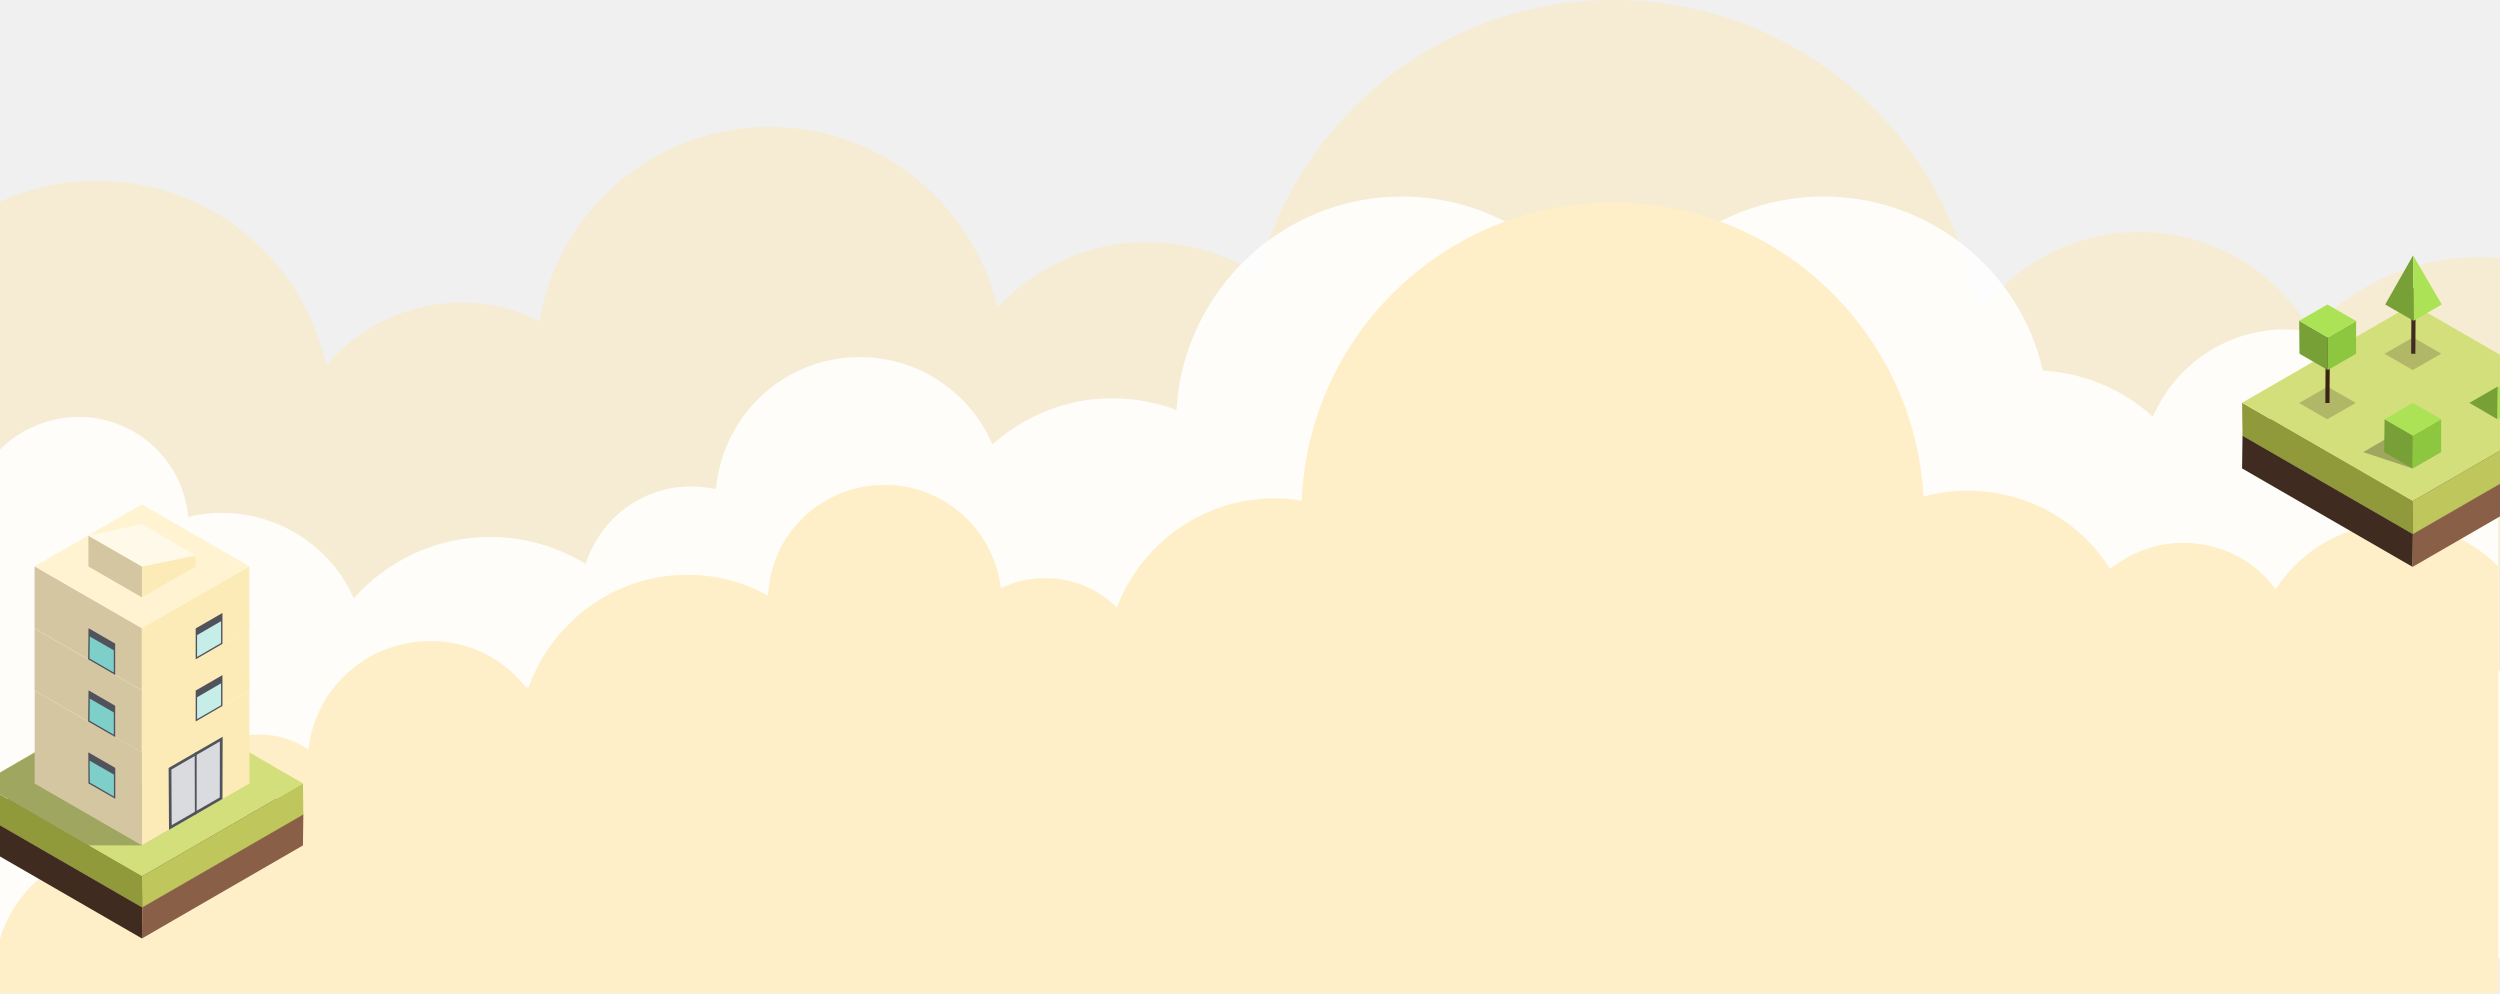
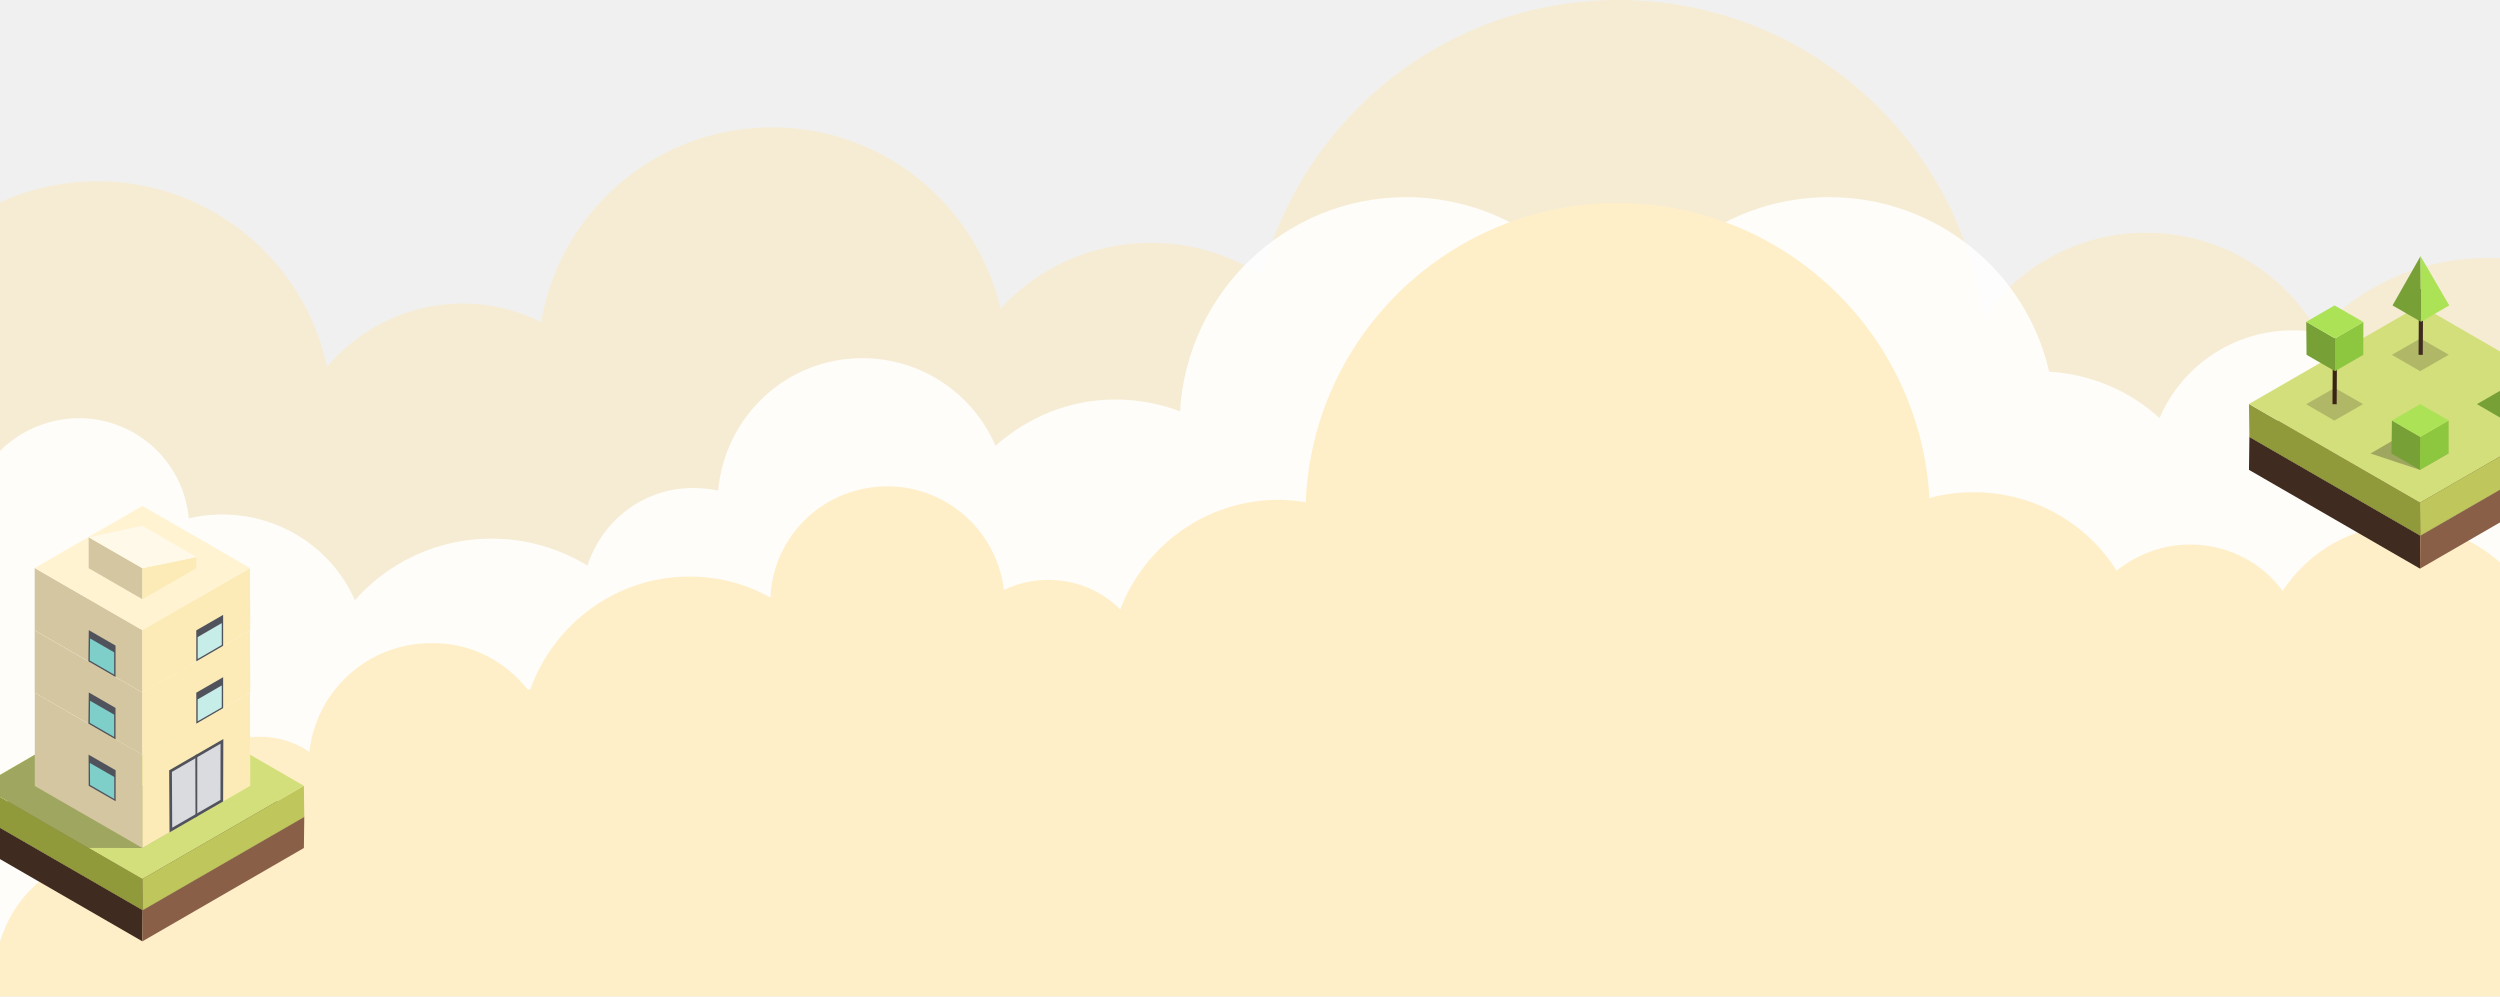
- <svg xmlns="http://www.w3.org/2000/svg" width="1958" height="778" viewBox="0 0 1958 778" fill="none">
-   <g clip-path="url(#clip0_221_4164)">
+ <svg xmlns="http://www.w3.org/2000/svg" width="1952" height="778" viewBox="0 0 1952 778" fill="none">
+   <g clip-path="url(#clip0_234_4151)">
    <path opacity="0.43" fill-rule="evenodd" clip-rule="evenodd" d="M1942.2 201.441C1947.47 201.441 1952.73 201.441 1958 202.099V566.799V718.208H0V560.216V490.435V157.993C23.035 147.46 49.361 141.535 76.346 141.535C163.88 141.535 237.593 203.415 255.363 286.362C281.031 256.08 319.203 236.989 361.325 236.989C383.044 236.989 404.105 242.255 422.533 251.472C437.012 165.234 512.042 99.404 602.867 99.404C689.742 99.404 762.139 159.968 781.226 240.939C810.184 209.34 852.306 189.591 898.376 189.591C930.626 189.591 960.243 198.807 985.252 215.265C1017.5 91.504 1129.39 0 1263.65 0C1409.1 0 1529.54 107.962 1548.63 248.18C1576.27 208.024 1623 181.691 1675.65 181.691C1732.91 181.691 1782.93 212.632 1809.92 259.371C1842.82 223.165 1890.21 201.441 1942.2 201.441Z" fill="#FFE7AD" />
-     <path fill-rule="evenodd" clip-rule="evenodd" d="M1958 525.212V667.406V750.352H0V625.274V592.359V473.206V352.079C9.214 342.863 20.403 335.621 34.224 331.013C79.636 315.872 128.339 340.229 143.477 385.652C145.451 392.235 146.768 398.16 147.426 404.743C200.736 392.235 255.363 419.226 277.082 468.598C303.408 438.975 341.58 420.542 383.702 420.542C411.345 420.542 437.012 428.442 458.731 441.608C469.92 406.718 502.169 381.044 541 381.044C547.582 381.044 554.163 381.702 560.745 383.019C566.01 325.088 614.055 279.665 673.289 279.665C720.017 279.665 760.165 307.972 777.277 348.129C802.286 325.747 835.194 311.922 870.734 311.922C888.504 311.922 905.616 315.214 921.412 321.139C926.677 228.318 1003.68 153.93 1097.8 153.93C1173.48 153.93 1237.98 201.327 1262.99 267.816C1288 201.327 1352.5 153.93 1428.19 153.93C1511.77 153.93 1582.2 211.86 1599.97 290.198C1632.87 292.173 1663.15 305.339 1686.18 326.405C1703.3 286.249 1743.44 257.941 1790.17 257.941C1849.4 257.941 1898.11 303.364 1902.72 361.295C1909.3 359.978 1915.22 359.32 1922.46 359.32C1934.96 359.32 1946.15 361.953 1956.68 366.561V525.212H1958Z" fill="white" fill-opacity="0.88" />
+     <path fill-rule="evenodd" clip-rule="evenodd" d="M1958 525.212V667.406V750.352H0V625.274V592.359V473.206V352.079C9.214 342.863 20.403 335.621 34.224 331.013C79.636 315.872 128.339 340.229 143.477 385.652C145.451 392.235 146.768 398.16 147.426 404.743C200.736 392.235 255.363 419.226 277.082 468.598C303.408 438.975 341.581 420.542 383.702 420.542C411.345 420.542 437.012 428.442 458.731 441.608C469.92 406.718 502.169 381.044 541 381.044C547.582 381.044 554.163 381.702 560.745 383.019C566.01 325.088 614.055 279.665 673.289 279.665C720.017 279.665 760.165 307.972 777.277 348.129C802.286 325.747 835.194 311.922 870.734 311.922C888.504 311.922 905.616 315.214 921.412 321.139C926.677 228.318 1003.68 153.93 1097.8 153.93C1173.48 153.93 1237.98 201.327 1262.99 267.816C1288 201.327 1352.5 153.93 1428.19 153.93C1511.77 153.93 1582.2 211.86 1599.97 290.198C1632.87 292.173 1663.15 305.339 1686.18 326.405C1703.3 286.249 1743.44 257.941 1790.17 257.941C1849.41 257.941 1898.11 303.364 1902.72 361.295C1909.3 359.978 1915.22 359.32 1922.46 359.32C1934.96 359.32 1946.15 361.953 1956.68 366.561V525.212H1958Z" fill="white" fill-opacity="0.88" />
    <path fill-rule="evenodd" clip-rule="evenodd" d="M412.003 538.38H413.977C432.405 487.032 481.109 450.167 538.368 450.167C561.403 450.167 583.122 456.092 601.55 466.625C603.525 417.91 643.672 379.729 693.033 379.729C739.762 379.729 778.593 415.277 783.858 460.7C794.389 455.434 806.235 452.8 818.74 452.8C840.459 452.8 860.204 461.358 874.683 475.841C893.769 425.81 941.814 390.262 998.415 390.262C1005.66 390.262 1012.89 390.92 1019.48 392.236C1024.74 261.893 1132.02 158.539 1262.99 158.539C1393.31 158.539 1499.27 260.576 1506.51 388.945C1517.7 385.653 1529.54 384.337 1541.39 384.337C1588.12 384.337 1629.58 408.694 1652.62 445.559C1668.41 433.051 1688.16 425.152 1709.88 425.152C1739.49 425.152 1765.82 438.976 1782.27 461.358C1802.68 430.418 1836.9 410.011 1876.39 410.011C1907.98 410.011 1936.28 423.177 1956.68 443.584C1956.68 554.837 1956.68 666.749 1956.68 778.002H0V735.212C20.403 668.065 98.064 650.291 140.186 667.407C137.554 660.166 135.579 651.608 135.579 643.05C135.579 605.526 165.854 575.245 203.369 575.245C217.848 575.245 231.011 579.853 241.542 587.094C246.807 539.038 287.612 502.173 336.315 502.173C367.248 501.515 394.233 515.997 412.003 538.38Z" fill="#FFEFC9" />
    <path d="M-15 662.126L-14.691 637.835L111.407 710.631L111.175 735L-15 662.126Z" fill="#3F2B20" />
    <path d="M111.176 735L111.408 710.631L237.583 637.835L237.274 662.126L111.176 735Z" fill="#895F47" />
    <path d="M111.406 710.632L237.582 637.835L111.406 565.039L-14.691 637.835L111.406 710.632Z" fill="#5E412F" />
    <path d="M-14.691 637.835L-15 613.544L111.175 686.34L111.407 710.632L-14.691 637.835Z" fill="#909A3A" />
    <path d="M111.408 710.632L111.176 686.34L237.274 613.544L237.583 637.835L111.408 710.632Z" fill="#BEC65C" />
    <path d="M111.175 540.67L237.273 613.544L111.175 686.34L-15 613.544L111.175 540.67Z" fill="#D3DF7B" />
    <path opacity="0.3" d="M111.174 662.126L69.245 662.049L-14.691 613.699L48.203 577.03L153.259 637.835L111.174 662.126Z" fill="#231F20" />
    <path d="M111.176 662.126L27.162 613.698V540.825L111.176 589.33V662.126Z" fill="#D3C6A1" />
    <path d="M195.422 613.544L111.176 662.126V589.33L195.19 540.825L195.422 613.544Z" fill="#FCEBB6" />
    <path d="M195.189 540.825L111.176 492.32L27.162 540.825L111.176 589.33L195.189 540.825Z" fill="#FFF3D2" />
    <path d="M132.372 649.903L132.062 601.476L174.379 577.03L174.224 625.767L132.372 649.903Z" fill="#50535B" />
    <path d="M134.461 646.267L134.229 602.713L172.213 580.666L172.135 624.529L134.461 646.267Z" fill="#DADBDF" />
    <path d="M152.641 638.222L152.486 589.717L154.034 588.789V637.371L152.641 638.222Z" fill="#50535B" />
    <path d="M69.247 613.544L69.17 589.252L90.289 601.398V625.612L69.247 613.544Z" fill="#50535B" />
    <path d="M70.331 612.925L70.176 595.75L89.207 606.658V623.832L70.331 612.925Z" fill="#7ECECA" />
    <path d="M111.098 589.33L27.084 540.825V492.165L111.098 540.67V589.33Z" fill="#D3C6A1" />
    <path d="M195.421 540.67L111.098 589.33V540.67L195.189 492.165L195.421 540.67Z" fill="#FCEBB6" />
    <path d="M195.189 492.165L111.175 443.66L27.084 492.165L111.098 540.67L195.189 492.165Z" fill="#FFF3D2" />
    <path d="M90.21 577.261V552.738L69.323 540.67L69.014 565.039L90.21 577.261Z" fill="#50535B" />
    <path d="M89.128 575.405V557.998L70.33 547.168L70.098 564.419L89.128 575.405Z" fill="#7ECECA" />
    <path d="M153.26 565.039V540.825L174.224 528.756V552.893L153.26 565.039Z" fill="#50535B" />
    <path d="M154.344 563.182V546.085L173.142 535.177V552.351L154.344 563.182Z" fill="#C7EDE8" />
    <path d="M111.098 540.67L27.084 492.165V443.505L111.098 492.01V540.67Z" fill="#D3C6A1" />
    <path d="M195.421 492.01L111.098 540.67V492.01L195.189 443.505L195.421 492.01Z" fill="#FCEBB6" />
    <path d="M195.189 443.505L111.175 395L27.084 443.505L111.098 492.01L195.189 443.505Z" fill="#FFF3D2" />
    <path d="M90.21 528.602V504.079L69.323 492.01L69.014 516.379L90.21 528.602Z" fill="#50535B" />
    <path d="M89.128 526.745V509.339L70.33 498.508L70.098 515.76L89.128 526.745Z" fill="#7ECECA" />
    <path d="M153.26 516.379V492.165L174.224 480.097V504.233L153.26 516.379Z" fill="#50535B" />
    <path d="M154.344 514.522V497.425L173.142 486.518V503.614L154.344 514.522Z" fill="#C7EDE8" />
    <path d="M69.246 443.659V419.523L111.176 443.659V467.873L69.246 443.659Z" fill="#D3C6A1" />
    <path d="M153.26 443.66V434.996L111.176 443.66V467.874L153.26 443.66Z" fill="#FCEBB6" />
    <path d="M111.176 410.472L153.26 434.995L111.176 443.66L69.246 419.523L111.176 410.472Z" fill="#FFF9E9" />
-     <path d="M1756 366.869L1756.33 341.159L1889.79 418.207L1889.55 443.999L1756 366.869Z" fill="#3F2B20" />
+     <path d="M1756 366.869L1756.33 341.159L1889.79 418.207L1889.54 443.999L1756 366.869Z" fill="#3F2B20" />
    <path d="M1889.54 443.999L1889.79 418.207L2023.34 341.159L2023.01 366.869L1889.54 443.999Z" fill="#895F47" />
    <path d="M1889.79 418.208L2023.34 341.16L1889.79 264.111L1756.33 341.16L1889.79 418.208Z" fill="#5E412F" />
-     <path d="M1756.33 341.159L1756 315.449L1889.55 392.498L1889.79 418.208L1756.33 341.159Z" fill="#909A3A" />
+     <path d="M1756.33 341.159L1756 315.449L1889.54 392.498L1889.79 418.208L1756.33 341.159Z" fill="#909A3A" />
    <path d="M1889.79 418.208L1889.54 392.498L2023.01 315.449L2023.34 341.159L1889.79 418.208Z" fill="#BEC65C" />
    <path d="M1889.55 238.319L2023.01 315.45L1889.55 392.498L1756 315.45L1889.55 238.319Z" fill="#D3DF7B" />
    <path d="M1934.01 315.531L1956.28 302.676L1956.03 328.386L1934.01 315.531Z" fill="#77A037" />
-     <path d="M1956.03 328.386L1956.28 302.676L1978.47 315.449L1956.03 328.386Z" fill="#ACE256" />
    <path opacity="0.3" d="M1889.46 366.87L1850.9 354.097L1881.36 336.329L1911.9 353.933L1889.46 366.87Z" fill="#231F20" />
    <path d="M1867.27 354.097L1867.6 328.305L1889.71 341.16L1889.46 366.87L1867.27 354.097Z" fill="#77A037" />
    <path d="M1889.46 366.87L1911.9 353.933V328.305L1889.71 341.16L1889.46 366.87Z" fill="#8DC63F" />
    <path d="M1889.71 315.532L1911.9 328.305L1889.71 341.16L1867.6 328.305L1889.71 315.532Z" fill="#ACE256" />
    <path opacity="0.2" d="M1867.52 277.049L1889.87 264.275L1912.06 276.967L1889.63 289.822L1867.52 277.049Z" fill="#231F20" />
    <path d="M1891.99 225.726L1888.71 225.708L1888.43 277.046L1891.71 277.064L1891.99 225.726Z" fill="#3F2B20" />
    <path d="M1868.09 238.483L1889.95 200L1890.28 251.256L1868.09 238.483Z" fill="#77A037" />
    <path d="M1890.28 251.256L1912.39 238.483L1889.95 200L1890.28 251.256Z" fill="#ACE256" />
    <path opacity="0.2" d="M1800.62 315.614L1822.98 302.841L1845.09 315.532L1822.65 328.387L1800.62 315.614Z" fill="#231F20" />
    <path d="M1824.77 264.292L1821.49 264.274L1821.21 315.612L1824.48 315.63L1824.77 264.292Z" fill="#3C2415" />
    <path d="M1800.95 277.049L1800.71 251.257L1823.14 264.276V289.822L1800.95 277.049Z" fill="#77A037" />
    <path d="M1823.14 289.822V264.275L1845.33 251.42L1845.25 277.049L1823.14 289.822Z" fill="#8DC63F" />
    <path d="M1800.71 251.257L1822.81 238.483L1845.33 251.42L1823.14 264.275L1800.71 251.257Z" fill="#ACE256" />
  </g>
  <defs>
-     <clipPath id="clip0_221_4164">
-       <rect width="1958" height="778" fill="white" />
+     <clipPath id="clip0_234_4151">
+       <rect width="1952" height="778" fill="white" />
    </clipPath>
  </defs>
</svg>
